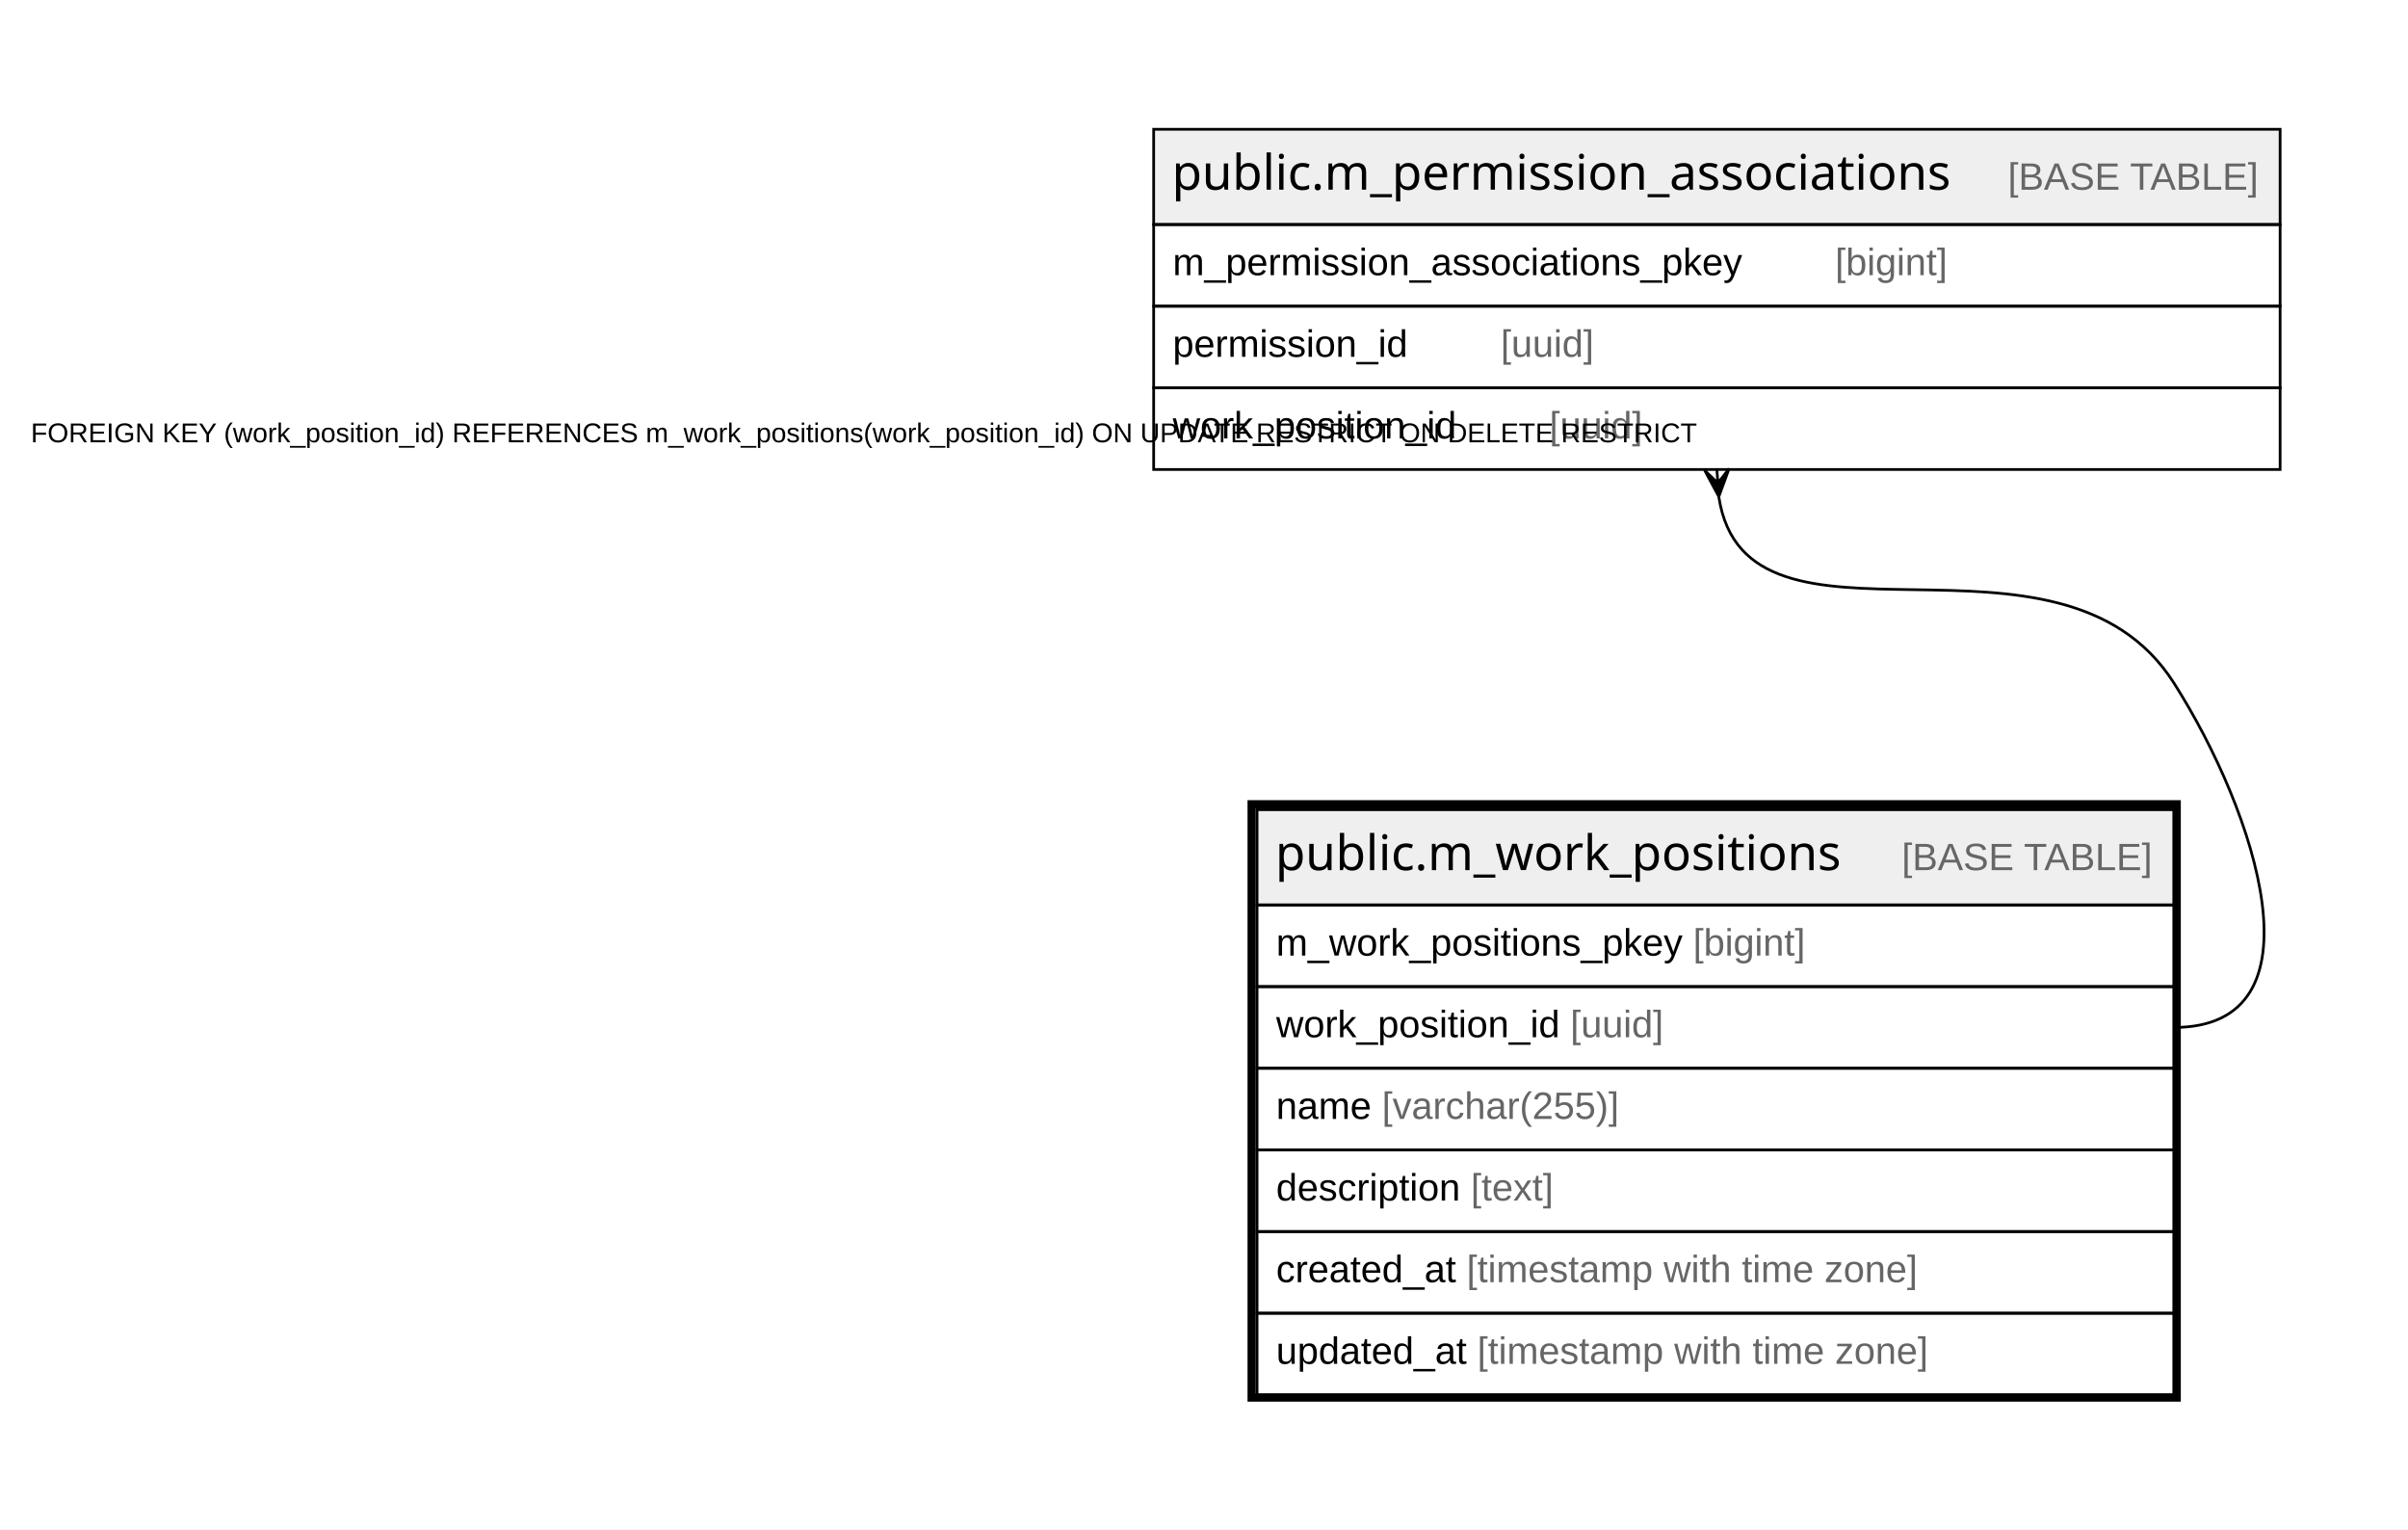
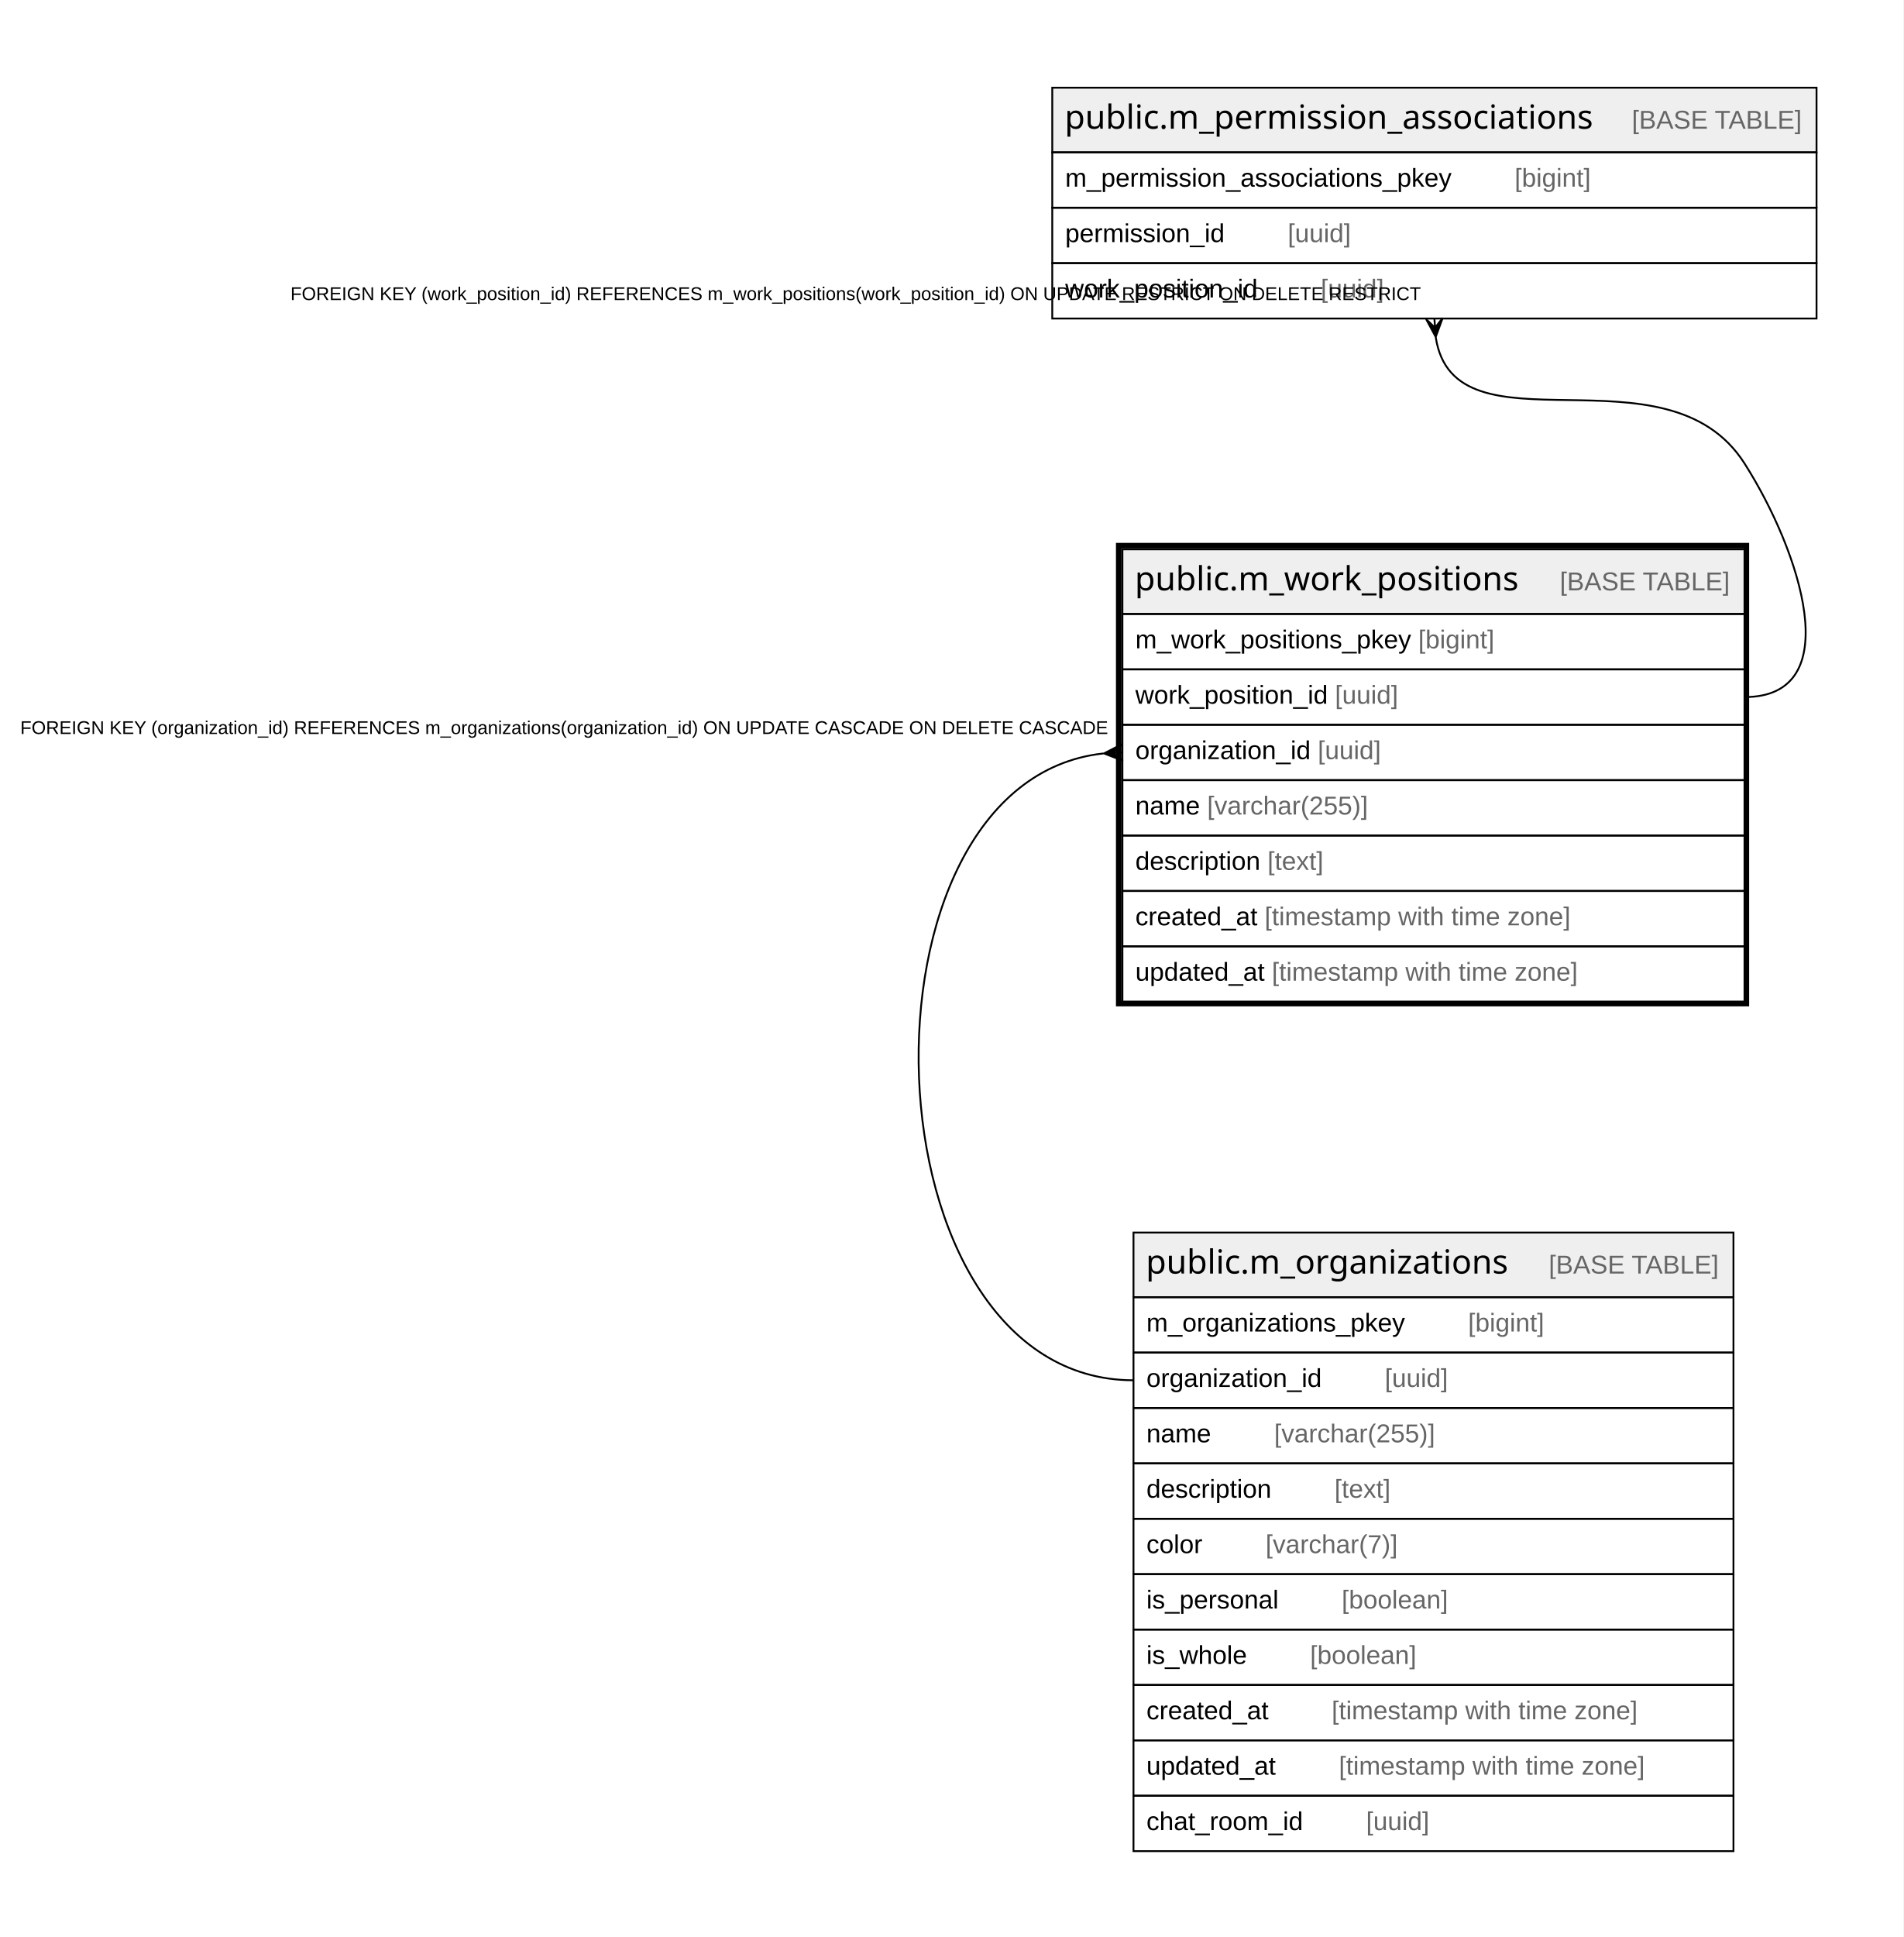
- <svg xmlns="http://www.w3.org/2000/svg" width="885pt" height="562pt" viewBox="0.00 0.00 885.00 562.00">
-   <g id="graph0" class="graph" transform="scale(1 1) rotate(0) translate(4 558)">
-     <polygon fill="#ffffff" stroke="transparent" points="-4,4 -4,-558 881,-558 881,4 -4,4" />
+ <svg xmlns="http://www.w3.org/2000/svg" width="1031pt" height="1049pt" viewBox="0.00 0.00 1031.00 1049.00">
+   <g id="graph0" class="graph" transform="scale(1 1) rotate(0) translate(4 1045)">
+     <polygon fill="#ffffff" stroke="transparent" points="-4,4 -4,-1045 1027,-1045 1027,4 -4,4" />
    <g id="node1" class="node">
-       <polygon fill="#efefef" stroke="transparent" points="458,-225.5 458,-260.5 795,-260.5 795,-225.5 458,-225.5" />
-       <polygon fill="none" stroke="#000000" points="458,-225.5 458,-260.5 795,-260.5 795,-225.5 458,-225.5" />
-       <text text-anchor="start" x="464.705" y="-238.3" font-family="Arial Bold" font-size="18.00" fill="#000000">public.m_work_positions</text>
-       <text text-anchor="start" x="660.727" y="-238.3" font-family="Arial" font-size="14.00" fill="#000000">    </text>
-       <text text-anchor="start" x="694.932" y="-238.3" font-family="Arial" font-size="14.00" fill="#666666">[BASE TABLE]</text>
-       <polygon fill="none" stroke="#000000" points="458,-195.5 458,-225.5 795,-225.5 795,-195.5 458,-195.5" />
-       <text text-anchor="start" x="465" y="-206.9" font-family="Arial" font-size="14.00" fill="#000000">m_work_positions_pkey </text>
-       <text text-anchor="start" x="618.248" y="-206.9" font-family="Arial" font-size="14.00" fill="#666666">[bigint]</text>
-       <polygon fill="none" stroke="#000000" points="458,-165.5 458,-195.5 795,-195.5 795,-165.5 458,-165.5" />
-       <text text-anchor="start" x="465" y="-176.9" font-family="Arial" font-size="14.00" fill="#000000">work_position_id </text>
-       <text text-anchor="start" x="573.129" y="-176.9" font-family="Arial" font-size="14.00" fill="#666666">[uuid]</text>
-       <polygon fill="none" stroke="#000000" points="458,-135.5 458,-165.5 795,-165.5 795,-135.5 458,-135.5" />
-       <text text-anchor="start" x="465" y="-146.9" font-family="Arial" font-size="14.00" fill="#000000">name </text>
-       <text text-anchor="start" x="503.899" y="-146.9" font-family="Arial" font-size="14.00" fill="#666666">[varchar(255)]</text>
-       <polygon fill="none" stroke="#000000" points="458,-105.5 458,-135.5 795,-135.5 795,-105.5 458,-105.5" />
-       <text text-anchor="start" x="465" y="-116.9" font-family="Arial" font-size="14.00" fill="#000000">description </text>
-       <text text-anchor="start" x="536.568" y="-116.9" font-family="Arial" font-size="14.00" fill="#666666">[text]</text>
-       <polygon fill="none" stroke="#000000" points="458,-75.5 458,-105.5 795,-105.5 795,-75.5 458,-75.5" />
-       <text text-anchor="start" x="465" y="-86.9" font-family="Arial" font-size="14.00" fill="#000000">created_at </text>
-       <text text-anchor="start" x="535.028" y="-86.9" font-family="Arial" font-size="14.00" fill="#666666">[timestamp with time zone]</text>
-       <polygon fill="none" stroke="#000000" points="458,-45.5 458,-75.5 795,-75.5 795,-45.5 458,-45.5" />
-       <text text-anchor="start" x="465" y="-56.9" font-family="Arial" font-size="14.00" fill="#000000">updated_at </text>
-       <text text-anchor="start" x="538.933" y="-56.9" font-family="Arial" font-size="14.00" fill="#666666">[timestamp with time zone]</text>
-       <polygon fill="none" stroke="#000000" stroke-width="3" points="456,-44.5 456,-262.5 796,-262.5 796,-44.5 456,-44.5" />
+       <polygon fill="#efefef" stroke="transparent" points="604,-712.5 604,-747.5 941,-747.5 941,-712.5 604,-712.5" />
+       <polygon fill="none" stroke="#000000" points="604,-712.5 604,-747.5 941,-747.5 941,-712.5 604,-712.5" />
+       <text text-anchor="start" x="610.705" y="-725.3" font-family="Arial Bold" font-size="18.00" fill="#000000">public.m_work_positions</text>
+       <text text-anchor="start" x="806.727" y="-725.3" font-family="Arial" font-size="14.00" fill="#000000">    </text>
+       <text text-anchor="start" x="840.932" y="-725.3" font-family="Arial" font-size="14.00" fill="#666666">[BASE TABLE]</text>
+       <polygon fill="none" stroke="#000000" points="604,-682.5 604,-712.5 941,-712.5 941,-682.5 604,-682.5" />
+       <text text-anchor="start" x="611" y="-693.9" font-family="Arial" font-size="14.00" fill="#000000">m_work_positions_pkey </text>
+       <text text-anchor="start" x="764.248" y="-693.9" font-family="Arial" font-size="14.00" fill="#666666">[bigint]</text>
+       <polygon fill="none" stroke="#000000" points="604,-652.5 604,-682.5 941,-682.5 941,-652.5 604,-652.5" />
+       <text text-anchor="start" x="611" y="-663.9" font-family="Arial" font-size="14.00" fill="#000000">work_position_id </text>
+       <text text-anchor="start" x="719.129" y="-663.9" font-family="Arial" font-size="14.00" fill="#666666">[uuid]</text>
+       <polygon fill="none" stroke="#000000" points="604,-622.5 604,-652.5 941,-652.5 941,-622.5 604,-622.5" />
+       <text text-anchor="start" x="611" y="-633.9" font-family="Arial" font-size="14.00" fill="#000000">organization_id </text>
+       <text text-anchor="start" x="709.805" y="-633.9" font-family="Arial" font-size="14.00" fill="#666666">[uuid]</text>
+       <polygon fill="none" stroke="#000000" points="604,-592.5 604,-622.5 941,-622.5 941,-592.5 604,-592.5" />
+       <text text-anchor="start" x="611" y="-603.9" font-family="Arial" font-size="14.00" fill="#000000">name </text>
+       <text text-anchor="start" x="649.899" y="-603.9" font-family="Arial" font-size="14.00" fill="#666666">[varchar(255)]</text>
+       <polygon fill="none" stroke="#000000" points="604,-562.5 604,-592.5 941,-592.5 941,-562.5 604,-562.5" />
+       <text text-anchor="start" x="611" y="-573.9" font-family="Arial" font-size="14.00" fill="#000000">description </text>
+       <text text-anchor="start" x="682.568" y="-573.9" font-family="Arial" font-size="14.00" fill="#666666">[text]</text>
+       <polygon fill="none" stroke="#000000" points="604,-532.5 604,-562.5 941,-562.5 941,-532.5 604,-532.5" />
+       <text text-anchor="start" x="611" y="-543.9" font-family="Arial" font-size="14.00" fill="#000000">created_at </text>
+       <text text-anchor="start" x="681.028" y="-543.9" font-family="Arial" font-size="14.00" fill="#666666">[timestamp with time zone]</text>
+       <polygon fill="none" stroke="#000000" points="604,-502.5 604,-532.5 941,-532.5 941,-502.5 604,-502.5" />
+       <text text-anchor="start" x="611" y="-513.9" font-family="Arial" font-size="14.00" fill="#000000">updated_at </text>
+       <text text-anchor="start" x="684.933" y="-513.9" font-family="Arial" font-size="14.00" fill="#666666">[timestamp with time zone]</text>
+       <polygon fill="none" stroke="#000000" stroke-width="3" points="602,-501.5 602,-749.5 942,-749.5 942,-501.5 602,-501.5" />
+     </g>
+     <g id="node3" class="node">
+       <polygon fill="#efefef" stroke="transparent" points="610,-342.5 610,-377.5 935,-377.5 935,-342.5 610,-342.5" />
+       <polygon fill="none" stroke="#000000" points="610,-342.5 610,-377.5 935,-377.5 935,-342.5 610,-342.5" />
+       <text text-anchor="start" x="616.699" y="-355.3" font-family="Arial Bold" font-size="18.00" fill="#000000">public.m_organizations</text>
+       <text text-anchor="start" x="800.733" y="-355.3" font-family="Arial" font-size="14.00" fill="#000000">    </text>
+       <text text-anchor="start" x="834.938" y="-355.3" font-family="Arial" font-size="14.00" fill="#666666">[BASE TABLE]</text>
+       <polygon fill="none" stroke="#000000" points="610,-312.5 610,-342.5 935,-342.5 935,-312.5 610,-312.5" />
+       <text text-anchor="start" x="617" y="-323.9" font-family="Arial" font-size="14.00" fill="#000000">m_organizations_pkey    </text>
+       <text text-anchor="start" x="791.238" y="-323.9" font-family="Arial" font-size="14.00" fill="#666666">[bigint]</text>
+       <polygon fill="none" stroke="#000000" points="610,-282.5 610,-312.5 935,-312.5 935,-282.5 610,-282.5" />
+       <text text-anchor="start" x="617" y="-293.9" font-family="Arial" font-size="14.00" fill="#000000">organization_id    </text>
+       <text text-anchor="start" x="746.119" y="-293.9" font-family="Arial" font-size="14.00" fill="#666666">[uuid]</text>
+       <polygon fill="none" stroke="#000000" points="610,-252.5 610,-282.5 935,-282.5 935,-252.5 610,-252.5" />
+       <text text-anchor="start" x="617" y="-263.9" font-family="Arial" font-size="14.00" fill="#000000">name    </text>
+       <text text-anchor="start" x="686.213" y="-263.9" font-family="Arial" font-size="14.00" fill="#666666">[varchar(255)]</text>
+       <polygon fill="none" stroke="#000000" points="610,-222.5 610,-252.5 935,-252.5 935,-222.5 610,-222.5" />
+       <text text-anchor="start" x="617" y="-233.9" font-family="Arial" font-size="14.00" fill="#000000">description    </text>
+       <text text-anchor="start" x="718.882" y="-233.9" font-family="Arial" font-size="14.00" fill="#666666">[text]</text>
+       <polygon fill="none" stroke="#000000" points="610,-192.5 610,-222.5 935,-222.5 935,-192.5 610,-192.5" />
+       <text text-anchor="start" x="617" y="-203.9" font-family="Arial" font-size="14.00" fill="#000000">color    </text>
+       <text text-anchor="start" x="681.537" y="-203.9" font-family="Arial" font-size="14.00" fill="#666666">[varchar(7)]</text>
+       <polygon fill="none" stroke="#000000" points="610,-162.5 610,-192.5 935,-192.5 935,-162.5 610,-162.5" />
+       <text text-anchor="start" x="617" y="-173.9" font-family="Arial" font-size="14.00" fill="#000000">is_personal    </text>
+       <text text-anchor="start" x="722.774" y="-173.9" font-family="Arial" font-size="14.00" fill="#666666">[boolean]</text>
+       <polygon fill="none" stroke="#000000" points="610,-132.5 610,-162.5 935,-162.5 935,-132.5 610,-132.5" />
+       <text text-anchor="start" x="617" y="-143.9" font-family="Arial" font-size="14.00" fill="#000000">is_whole    </text>
+       <text text-anchor="start" x="705.655" y="-143.9" font-family="Arial" font-size="14.00" fill="#666666">[boolean]</text>
+       <polygon fill="none" stroke="#000000" points="610,-102.5 610,-132.5 935,-132.5 935,-102.5 610,-102.5" />
+       <text text-anchor="start" x="617" y="-113.9" font-family="Arial" font-size="14.00" fill="#000000">created_at    </text>
+       <text text-anchor="start" x="717.342" y="-113.9" font-family="Arial" font-size="14.00" fill="#666666">[timestamp with time zone]</text>
+       <polygon fill="none" stroke="#000000" points="610,-72.5 610,-102.5 935,-102.5 935,-72.5 610,-72.5" />
+       <text text-anchor="start" x="617" y="-83.9" font-family="Arial" font-size="14.00" fill="#000000">updated_at    </text>
+       <text text-anchor="start" x="721.247" y="-83.9" font-family="Arial" font-size="14.00" fill="#666666">[timestamp with time zone]</text>
+       <polygon fill="none" stroke="#000000" points="610,-42.5 610,-72.5 935,-72.5 935,-42.5 610,-42.5" />
+       <text text-anchor="start" x="617" y="-53.9" font-family="Arial" font-size="14.00" fill="#000000">chat_room_id    </text>
+       <text text-anchor="start" x="736.001" y="-53.9" font-family="Arial" font-size="14.00" fill="#666666">[uuid]</text>
+     </g>
+     <g id="edge2" class="edge">
+       <path fill="none" stroke="#000000" d="M593.632,-636.948C453.226,-621.749 462.408,-297.5 610,-297.5" />
+       <polygon fill="#000000" stroke="#000000" points="594.014,-636.969 603.761,-641.994 599.007,-637.234 604,-637.5 604,-637.5 604,-637.5 599.007,-637.234 604.239,-633.006 594.014,-636.969 594.014,-636.969" />
+       <text text-anchor="start" x="6.978" y="-647.5" font-family="Arial" font-size="10.00" fill="#000000">FOREIGN KEY (organization_id) REFERENCES m_organizations(organization_id) ON UPDATE CASCADE ON DELETE CASCADE</text>
    </g>
    <g id="node2" class="node">
-       <polygon fill="#efefef" stroke="transparent" points="420,-475.5 420,-510.5 834,-510.5 834,-475.5 420,-475.5" />
-       <polygon fill="none" stroke="#000000" points="420,-475.5 420,-510.5 834,-510.5 834,-475.5 420,-475.5" />
-       <text text-anchor="start" x="426.7" y="-488.3" font-family="Arial Bold" font-size="18.00" fill="#000000">public.m_permission_associations</text>
-       <text text-anchor="start" x="699.732" y="-488.3" font-family="Arial" font-size="14.00" fill="#000000">    </text>
-       <text text-anchor="start" x="733.937" y="-488.3" font-family="Arial" font-size="14.00" fill="#666666">[BASE TABLE]</text>
-       <polygon fill="none" stroke="#000000" points="420,-445.5 420,-475.5 834,-475.5 834,-445.5 420,-445.5" />
-       <text text-anchor="start" x="427" y="-456.9" font-family="Arial" font-size="14.00" fill="#000000">m_permission_associations_pkey    </text>
-       <text text-anchor="start" x="670.46" y="-456.9" font-family="Arial" font-size="14.00" fill="#666666">[bigint]</text>
-       <polygon fill="none" stroke="#000000" points="420,-415.5 420,-445.5 834,-445.5 834,-415.5 420,-415.5" />
-       <text text-anchor="start" x="427" y="-426.9" font-family="Arial" font-size="14.00" fill="#000000">permission_id    </text>
-       <text text-anchor="start" x="547.541" y="-426.9" font-family="Arial" font-size="14.00" fill="#666666">[uuid]</text>
-       <polygon fill="none" stroke="#000000" points="420,-385.5 420,-415.5 834,-415.5 834,-385.5 420,-385.5" />
-       <text text-anchor="start" x="427" y="-396.9" font-family="Arial" font-size="14.00" fill="#000000">work_position_id    </text>
-       <text text-anchor="start" x="565.443" y="-396.9" font-family="Arial" font-size="14.00" fill="#666666">[uuid]</text>
+       <polygon fill="#efefef" stroke="transparent" points="566,-962.5 566,-997.5 980,-997.5 980,-962.5 566,-962.5" />
+       <polygon fill="none" stroke="#000000" points="566,-962.5 566,-997.5 980,-997.5 980,-962.5 566,-962.5" />
+       <text text-anchor="start" x="572.699" y="-975.3" font-family="Arial Bold" font-size="18.00" fill="#000000">public.m_permission_associations</text>
+       <text text-anchor="start" x="845.732" y="-975.3" font-family="Arial" font-size="14.00" fill="#000000">    </text>
+       <text text-anchor="start" x="879.937" y="-975.3" font-family="Arial" font-size="14.00" fill="#666666">[BASE TABLE]</text>
+       <polygon fill="none" stroke="#000000" points="566,-932.5 566,-962.5 980,-962.5 980,-932.5 566,-932.5" />
+       <text text-anchor="start" x="573" y="-943.9" font-family="Arial" font-size="14.00" fill="#000000">m_permission_associations_pkey    </text>
+       <text text-anchor="start" x="816.46" y="-943.9" font-family="Arial" font-size="14.00" fill="#666666">[bigint]</text>
+       <polygon fill="none" stroke="#000000" points="566,-902.5 566,-932.5 980,-932.5 980,-902.5 566,-902.5" />
+       <text text-anchor="start" x="573" y="-913.9" font-family="Arial" font-size="14.00" fill="#000000">permission_id    </text>
+       <text text-anchor="start" x="693.541" y="-913.9" font-family="Arial" font-size="14.00" fill="#666666">[uuid]</text>
+       <polygon fill="none" stroke="#000000" points="566,-872.5 566,-902.5 980,-902.5 980,-872.5 566,-872.5" />
+       <text text-anchor="start" x="573" y="-883.9" font-family="Arial" font-size="14.00" fill="#000000">work_position_id    </text>
+       <text text-anchor="start" x="711.443" y="-883.9" font-family="Arial" font-size="14.00" fill="#666666">[uuid]</text>
    </g>
    <g id="edge1" class="edge">
-       <path fill="none" stroke="#000000" d="M627.731,-375.31C637.957,-309.394 752.733,-373.403 795,-307 825.19,-259.571 851.222,-180.5 795,-180.5" />
-       <polygon fill="#000000" stroke="#000000" points="627.715,-375.526 622.511,-385.178 627.358,-380.513 627,-385.5 627,-385.5 627,-385.5 627.358,-380.513 631.489,-385.822 627.715,-375.526 627.715,-375.526" />
-       <text text-anchor="start" x="7.329" y="-395.5" font-family="Arial" font-size="10.00" fill="#000000">FOREIGN KEY (work_position_id) REFERENCES m_work_positions(work_position_id) ON UPDATE RESTRICT ON DELETE RESTRICT</text>
+       <path fill="none" stroke="#000000" d="M773.731,-862.31C783.957,-796.394 898.733,-860.403 941,-794 971.19,-746.571 997.222,-667.5 941,-667.5" />
+       <polygon fill="#000000" stroke="#000000" points="773.715,-862.526 768.511,-872.178 773.358,-867.513 773,-872.5 773,-872.5 773,-872.5 773.358,-867.513 777.489,-872.822 773.715,-862.526 773.715,-862.526" />
+       <text text-anchor="start" x="153.328" y="-882.5" font-family="Arial" font-size="10.00" fill="#000000">FOREIGN KEY (work_position_id) REFERENCES m_work_positions(work_position_id) ON UPDATE RESTRICT ON DELETE RESTRICT</text>
    </g>
  </g>
</svg>
